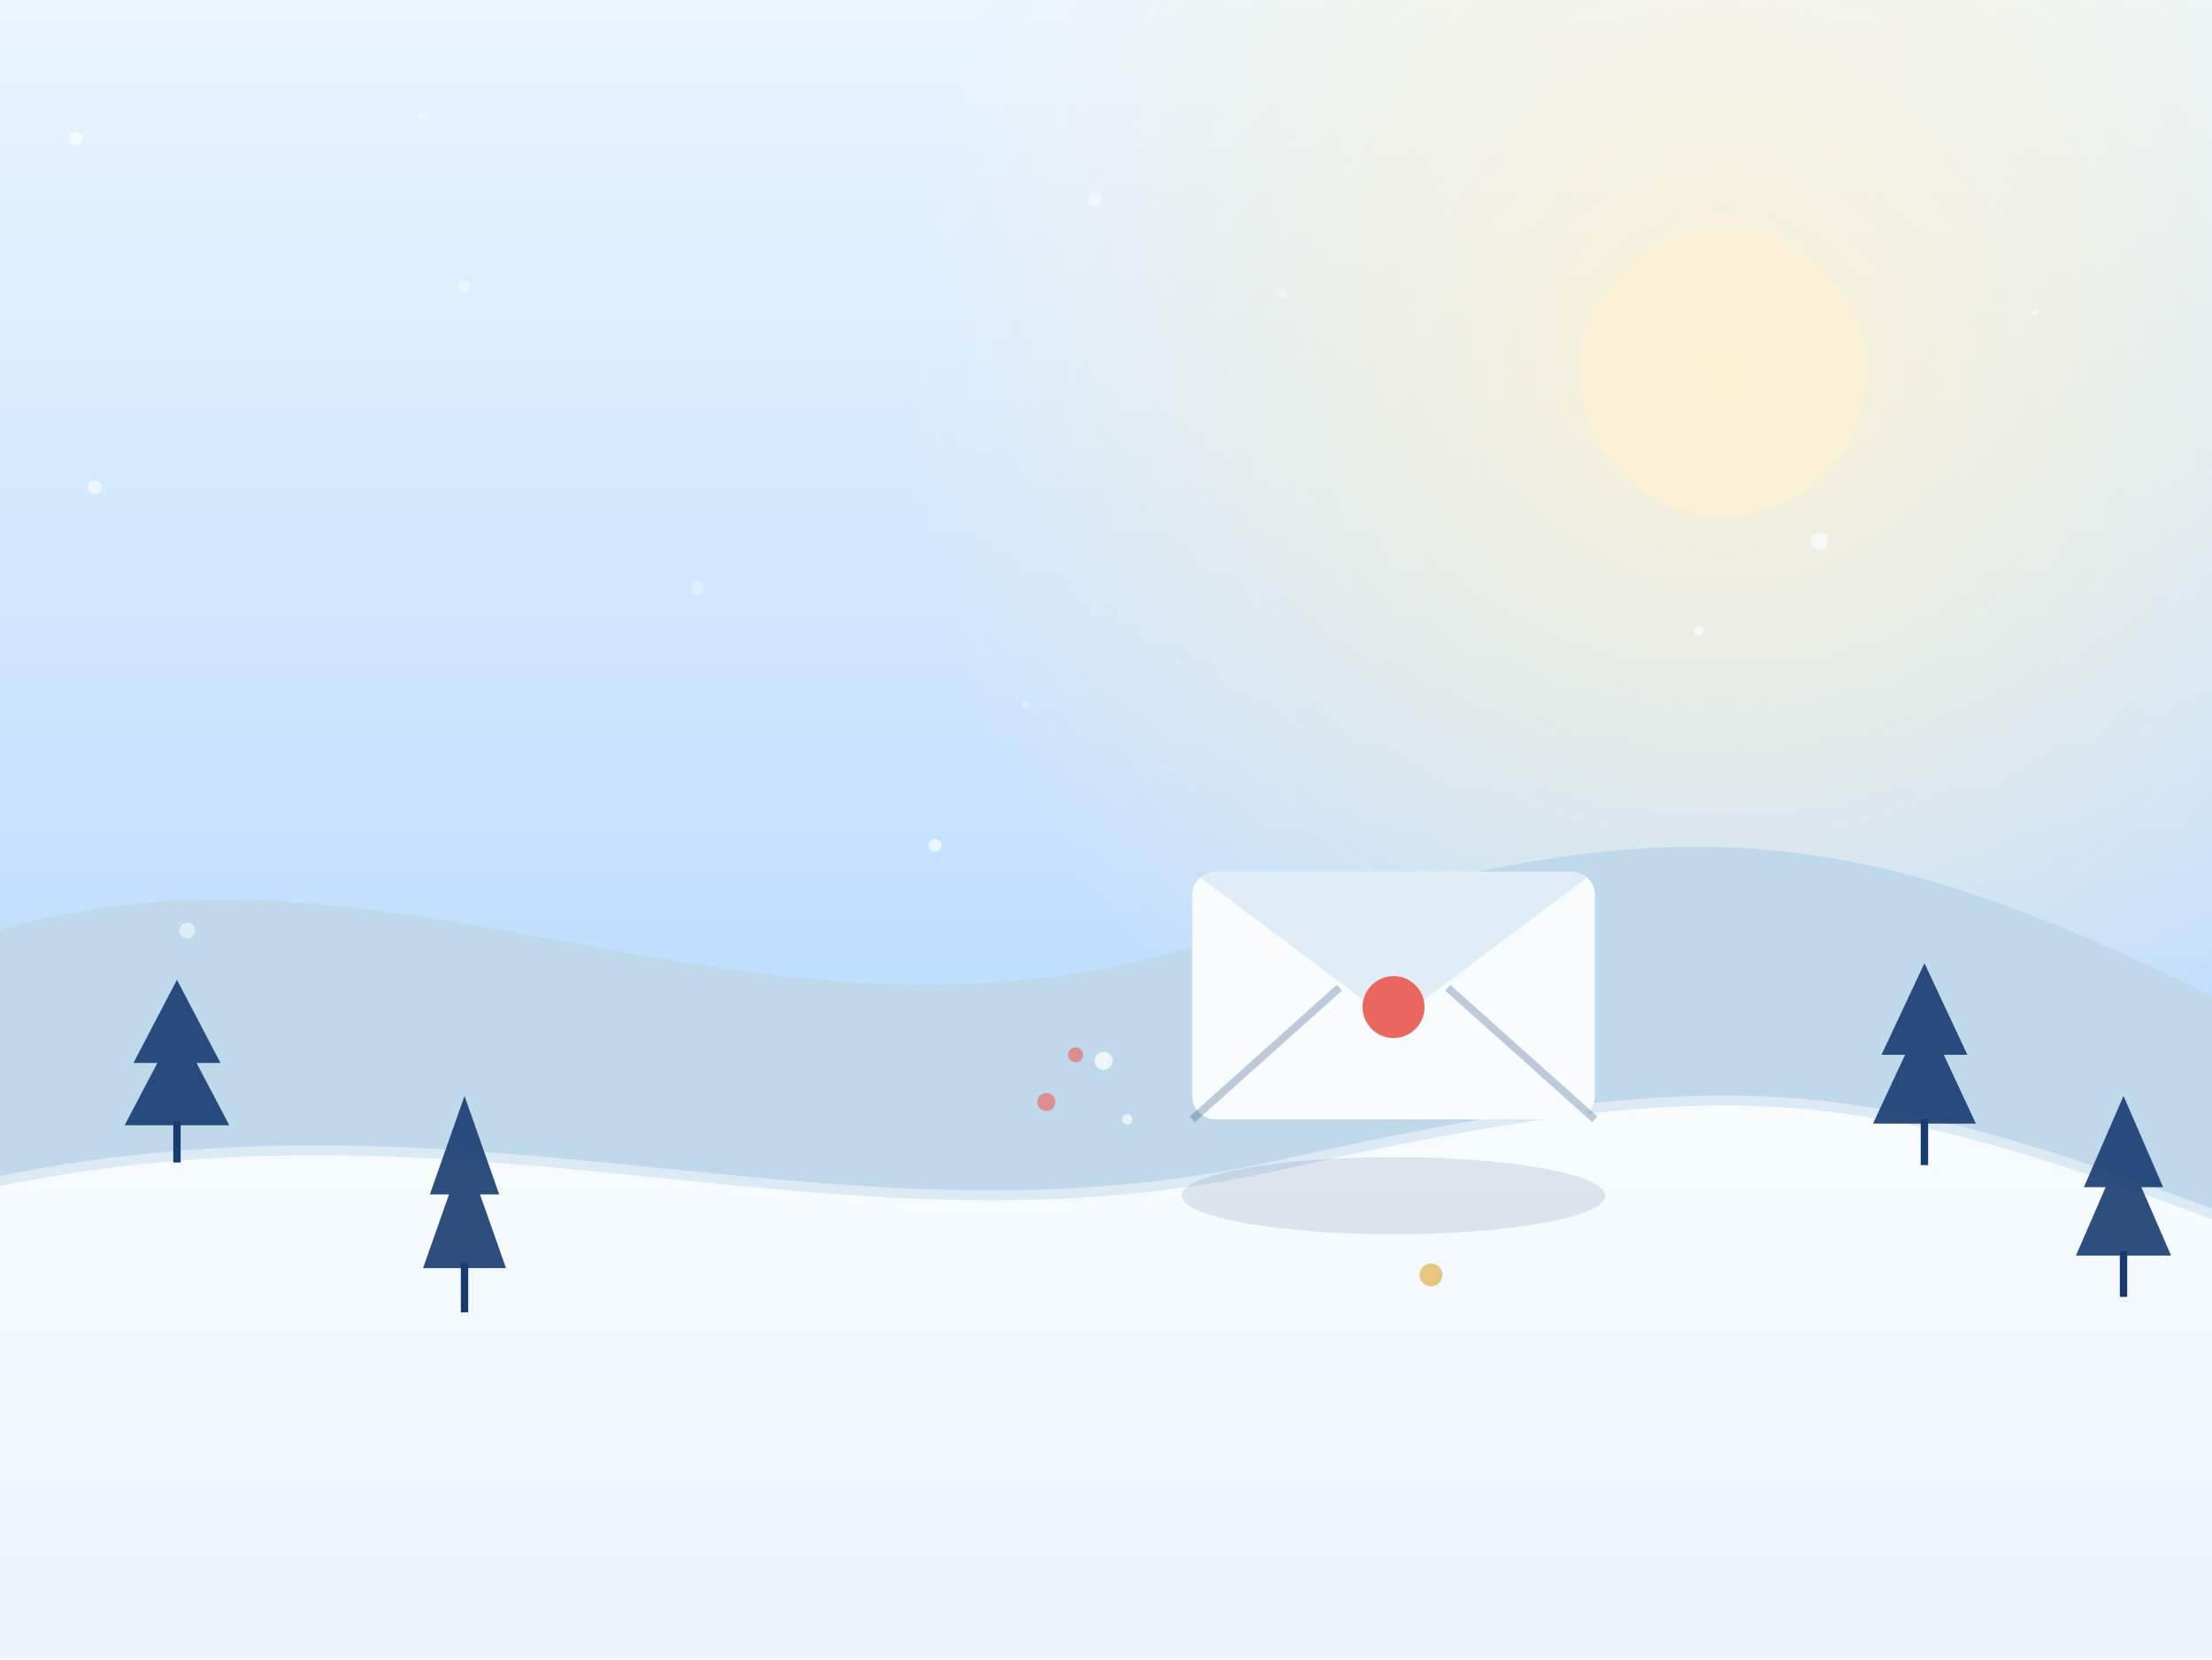
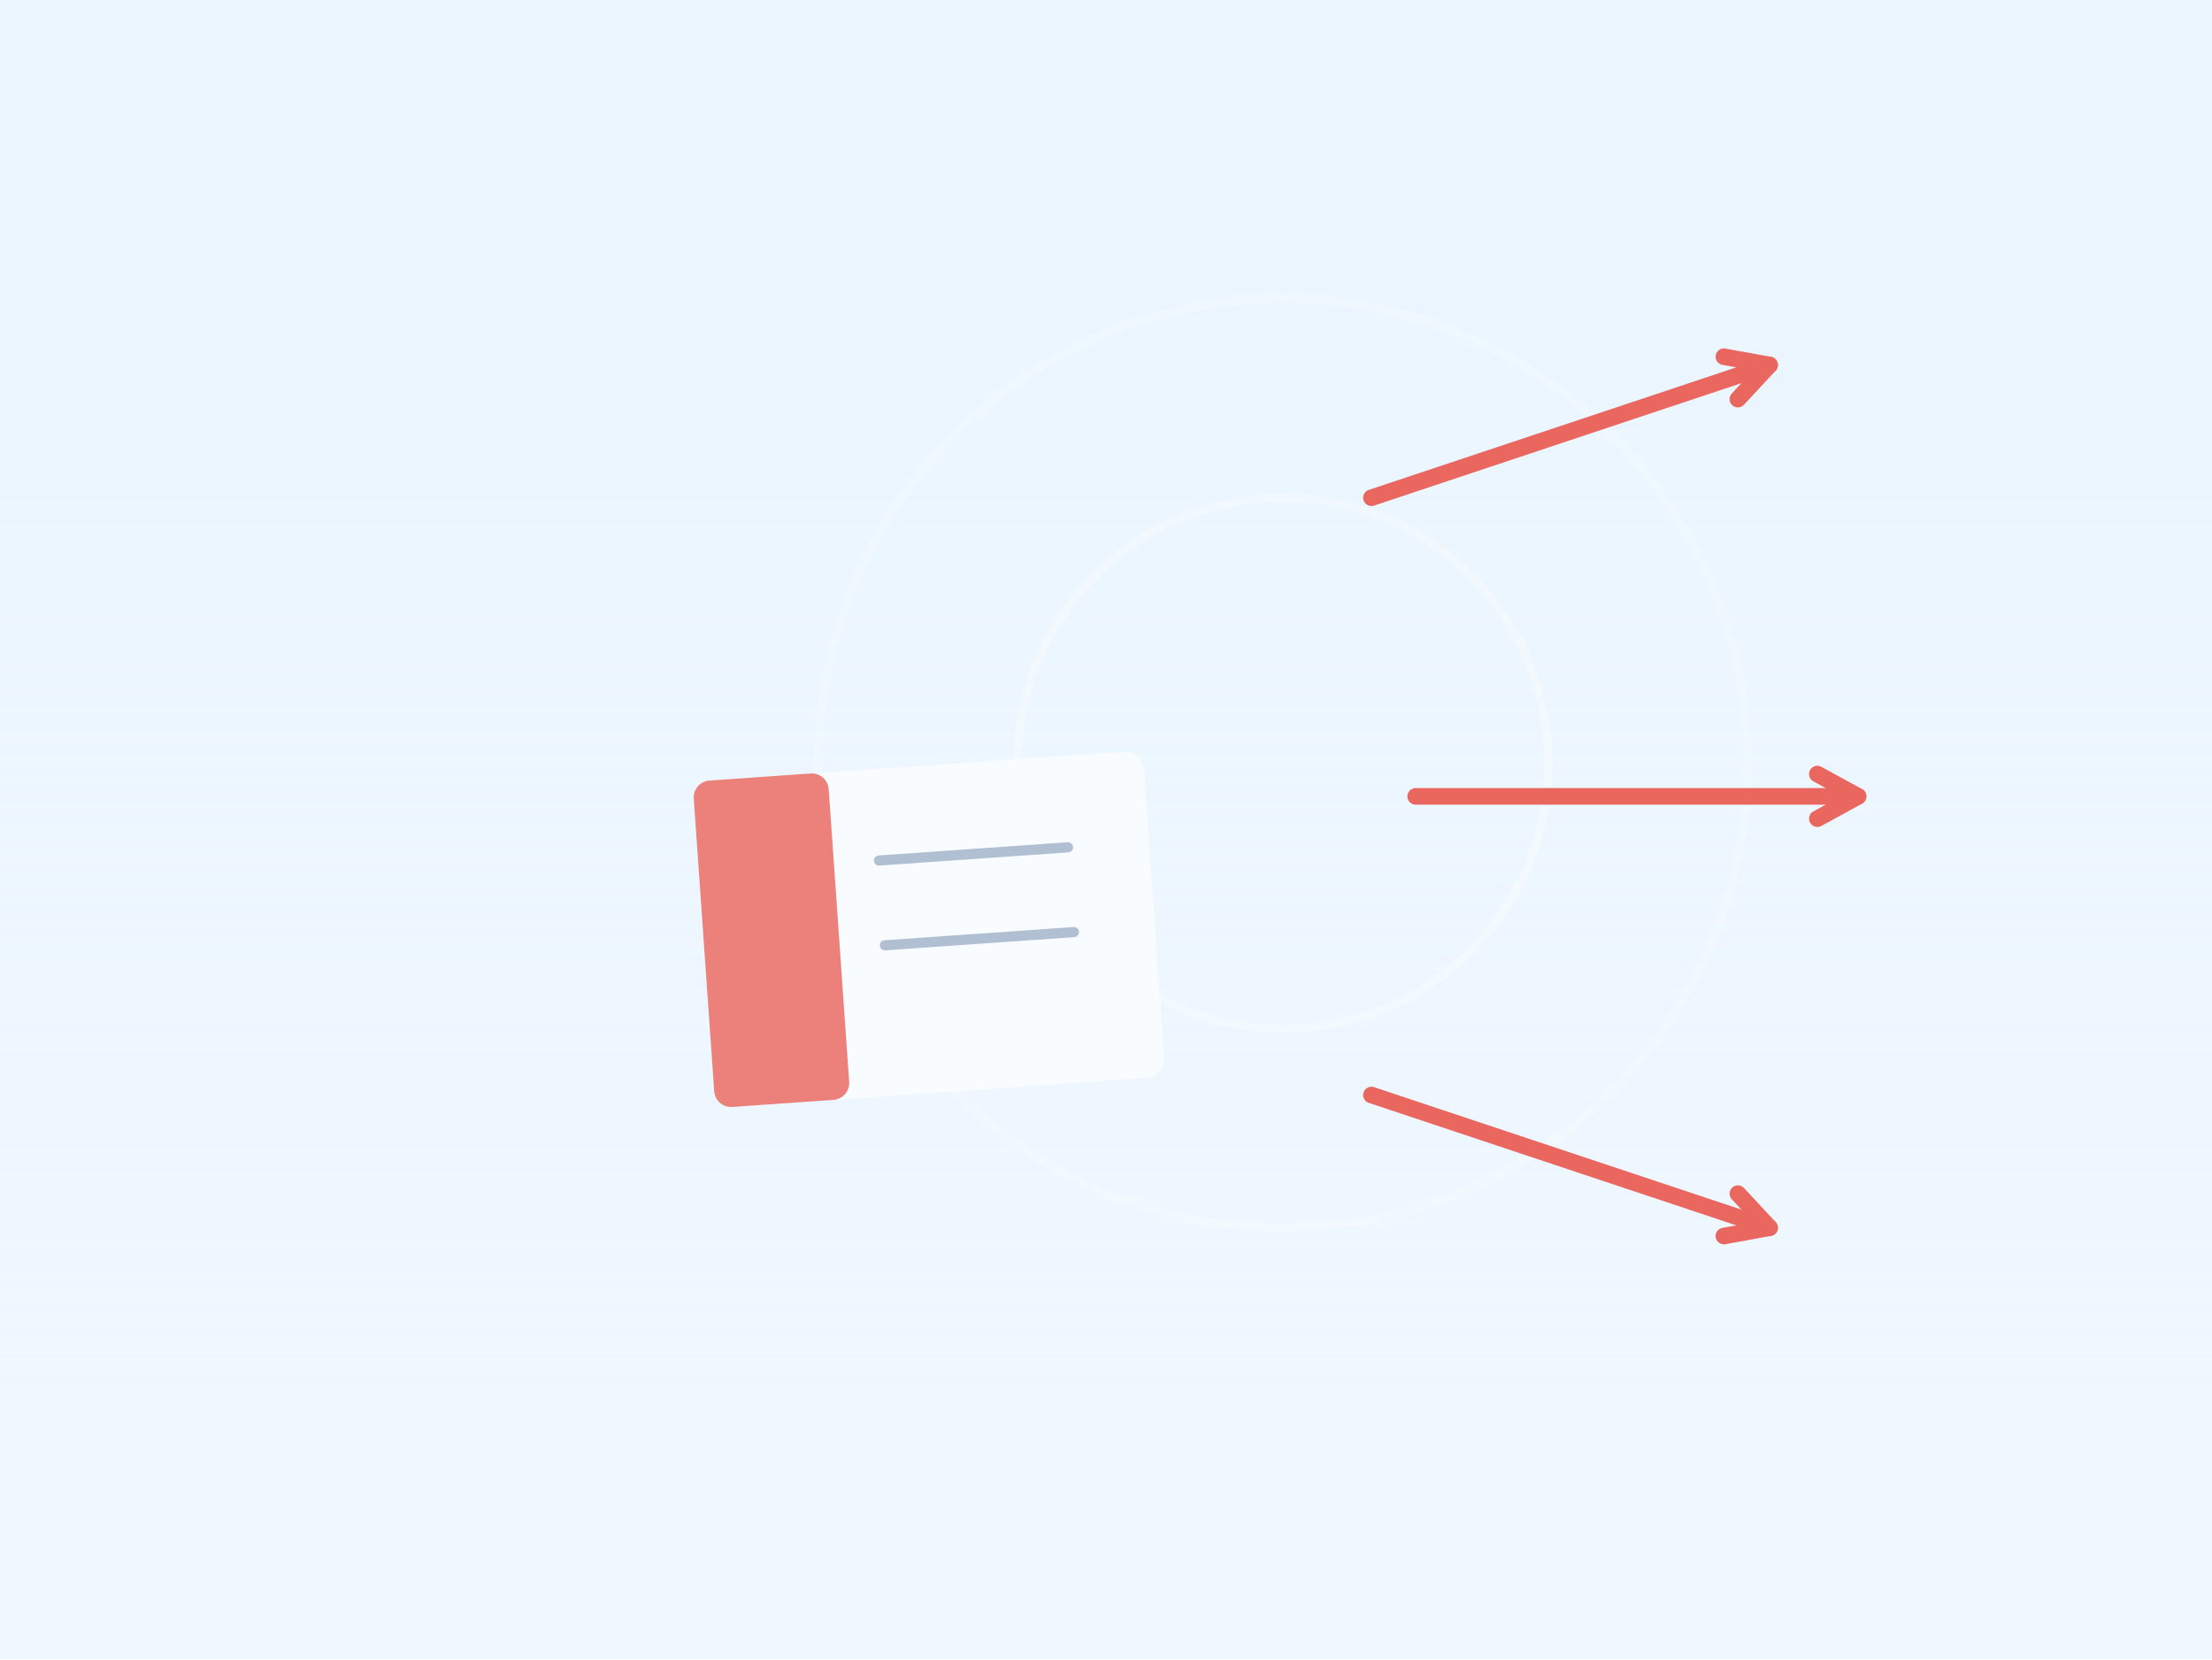
<svg xmlns="http://www.w3.org/2000/svg" viewBox="0 0 1200 900" width="1200" height="900" role="img" aria-labelledby="art-invite-share-winter-title art-invite-share-winter-desc">
  <defs>
    <linearGradient id="art-invite-share-winter-sky" x1="0" y1="0" x2="0" y2="1">
      <stop offset="0" stop-color="#EAF5FF" />
-       <stop offset="1" stop-color="#A3CEFD" />
-     </linearGradient>
-     <linearGradient id="art-invite-share-winter-ground" x1="0" y1="0" x2="0" y2="1">
-       <stop offset="0" stop-color="#F8FCFF" />
-       <stop offset="1" stop-color="#F8FCFF" stop-opacity="0.76" />
+       <stop offset="1" stop-color="#EAF5FF" stop-opacity="0.72" />
    </linearGradient>
    <radialGradient id="art-invite-share-winter-glow">
-       <stop offset="0" stop-color="#FFF2D2" stop-opacity="0.85" />
+       <stop offset="0" stop-color="#FFF2D2" stop-opacity="0.8" />
      <stop offset="1" stop-color="#FFF2D2" stop-opacity="0" />
    </radialGradient>
  </defs>
  <rect width="1200" height="900" fill="url(#art-invite-share-winter-sky)" />
-   <circle cx="934.7" cy="202.6" r="451.1" fill="url(#art-invite-share-winter-glow)" />
-   <circle cx="934.7" cy="202.6" r="77.9" fill="#FFF2D2" opacity="0.6" />
-   <path d="M0 504.5 C216 441.5, 408 585.5, 648 513.5 S984 432.5, 1200 540.5 L1200 900 L0 900 Z" fill="#BFD8EA" />
-   <path d="M0 643.4 C264 589.4, 456 688.4, 696 634.4 S1008 589.4, 1200 661.4 L1200 900 L0 900 Z" fill="url(#art-invite-share-winter-ground)" />
-   <path d="M0 643.4 C264 589.4, 456 688.4, 696 634.4 S1008 589.4, 1200 661.4" fill="none" stroke="#F8FCFF" stroke-width="10.8" opacity="0.5" />
-   <circle cx="868.4" cy="633" r="3.7" fill="#F8FCFF" opacity="0.51" />
-   <circle cx="229.2" cy="62.9" r="2" fill="#F8FCFF" opacity="0.46" />
-   <circle cx="1104.1" cy="169.6" r="1.8" fill="#F8FCFF" opacity="0.47" />
-   <circle cx="556.4" cy="382.2" r="2" fill="#F8FCFF" opacity="0.37" />
-   <circle cx="921.6" cy="342" r="2.7" fill="#F8FCFF" opacity="0.75" />
-   <circle cx="101.6" cy="504.8" r="4.3" fill="#F8FCFF" opacity="0.58" />
-   <circle cx="593.8" cy="108.1" r="4" fill="#F8FCFF" opacity="0.54" />
-   <circle cx="41.2" cy="75.4" r="3.7" fill="#F8FCFF" opacity="0.77" />
-   <circle cx="51.4" cy="264.3" r="3.7" fill="#F8FCFF" opacity="0.72" />
-   <circle cx="598.7" cy="575.5" r="4.9" fill="#F8FCFF" opacity="0.81" />
-   <circle cx="378.4" cy="318.9" r="3.7" fill="#F8FCFF" opacity="0.36" />
-   <circle cx="507.2" cy="458.6" r="3.5" fill="#F8FCFF" opacity="0.73" />
-   <circle cx="987" cy="293.5" r="4.8" fill="#F8FCFF" opacity="0.76" />
-   <circle cx="611.5" cy="607.2" r="2.8" fill="#F8FCFF" opacity="0.73" />
-   <circle cx="251.9" cy="155.5" r="3.5" fill="#F8FCFF" opacity="0.47" />
-   <circle cx="255.7" cy="660.9" r="4.3" fill="#F8FCFF" opacity="0.64" />
-   <circle cx="695.5" cy="159" r="2.6" fill="#F8FCFF" opacity="0.41" />
-   <circle cx="153.8" cy="648.8" r="1.8" fill="#F8FCFF" opacity="0.33" />
-   <rect x="94" y="608.1" width="4" height="22.5" fill="#183B70" />
-   <path d="M96 531.5 L72.4 576.6 L85.4 576.6 L67.6 610.4 L124.4 610.4 L106.6 576.6 L119.6 576.6 Z" fill="#183B70" opacity="0.9" />
-   <rect x="250" y="685.2" width="4" height="26.7" fill="#183B70" />
-   <path d="M252 594.5 L233.2 647.9 L243.6 647.9 L229.5 687.9 L274.5 687.9 L260.4 647.9 L270.8 647.9 Z" fill="#183B70" opacity="0.9" />
-   <rect x="1042" y="607.1" width="4" height="24.9" fill="#183B70" />
-   <path d="M1044 522.5 L1020.7 572.2 L1033.5 572.2 L1016.1 609.5 L1071.9 609.5 L1054.5 572.2 L1067.3 572.2 Z" fill="#183B70" opacity="0.9" />
-   <rect x="1150" y="678.7" width="4" height="24.8" fill="#183B70" />
-   <path d="M1152 594.5 L1130.5 644 L1142.3 644 L1126.2 681.1 L1177.8 681.1 L1161.7 644 L1173.5 644 Z" fill="#183B70" opacity="0.9" />
-   <ellipse cx="756" cy="648.6" rx="114.9" ry="20.9" fill="#183B70" opacity="0.12" />
-   <circle cx="583.5" cy="572.2" r="4.1" fill="#E9675F" opacity="0.65" />
-   <circle cx="776.3" cy="691.6" r="6.2" fill="#DFA93E" opacity="0.65" />
-   <circle cx="567.6" cy="597.8" r="4.9" fill="#E9675F" opacity="0.65" />
-   <g transform="translate(756 540) scale(2.1)">
-     <rect x="-52" y="-32" width="104" height="64" rx="6" fill="#F8FCFF" />
-     <path d="M-52 -32 L0 7 L52 -32 Z" fill="#BFD8EA" opacity="0.42" />
-     <path d="M-52 32 L-14 -2 M52 32 L14 -2" fill="none" stroke="#183B70" stroke-width="2" opacity="0.26" />
-     <circle cx="0" cy="3" r="8" fill="#E9675F" />
+   <circle cx="696" cy="414" r="144" fill="none" stroke="#F8FCFF" stroke-width="4.5" opacity="0.42" />
+   <circle cx="696" cy="414" r="252" fill="none" stroke="#F8FCFF" stroke-width="4.5" opacity="0.36" />
+   <g transform="rotate(-4 504 504)">
+     <rect x="381.6" y="415.3" width="244.8" height="177.5" rx="10.7" fill="#F8FCFF" opacity="0.98" />
+     <rect x="381.6" y="415.3" width="73.4" height="177.5" rx="9.2" fill="#E9675F" opacity="0.82" />
+     <path d="M479.5 465 L582.3 465" fill="none" stroke="#183B70" stroke-width="5.5" stroke-linecap="round" stroke-linejoin="round" opacity="0.32" />
+     <path d="M479.5 511.1 L582.3 511.1" fill="none" stroke="#183B70" stroke-width="5.5" stroke-linecap="round" stroke-linejoin="round" opacity="0.32" />
  </g>
+   <path d="M744 270 L960 198" fill="none" stroke="#E9675F" stroke-width="9" stroke-linecap="round" stroke-linejoin="round" />
+   <path d="M942.8 216.5 L960 198 L935.2 193.5" fill="none" stroke="#E9675F" stroke-width="9" stroke-linecap="round" stroke-linejoin="round" />
+   <path d="M768 432 L1008 432" fill="none" stroke="#E9675F" stroke-width="9" stroke-linecap="round" stroke-linejoin="round" />
+   <path d="M985.9 444.1 L1008 432 L985.9 419.9" fill="none" stroke="#E9675F" stroke-width="9" stroke-linecap="round" stroke-linejoin="round" />
+   <path d="M744 594 L960 666" fill="none" stroke="#E9675F" stroke-width="9" stroke-linecap="round" stroke-linejoin="round" />
+   <path d="M935.2 670.5 L960 666 L942.8 647.5" fill="none" stroke="#E9675F" stroke-width="9" stroke-linecap="round" stroke-linejoin="round" />
</svg>
